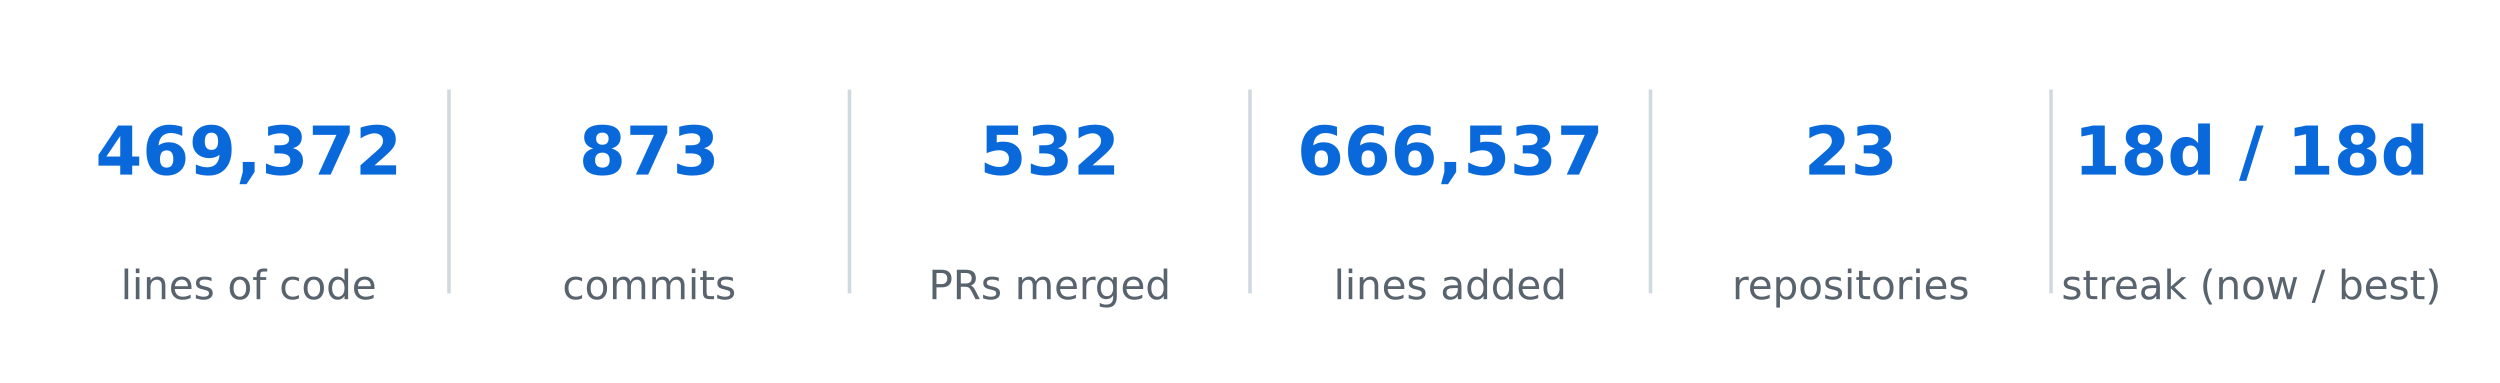
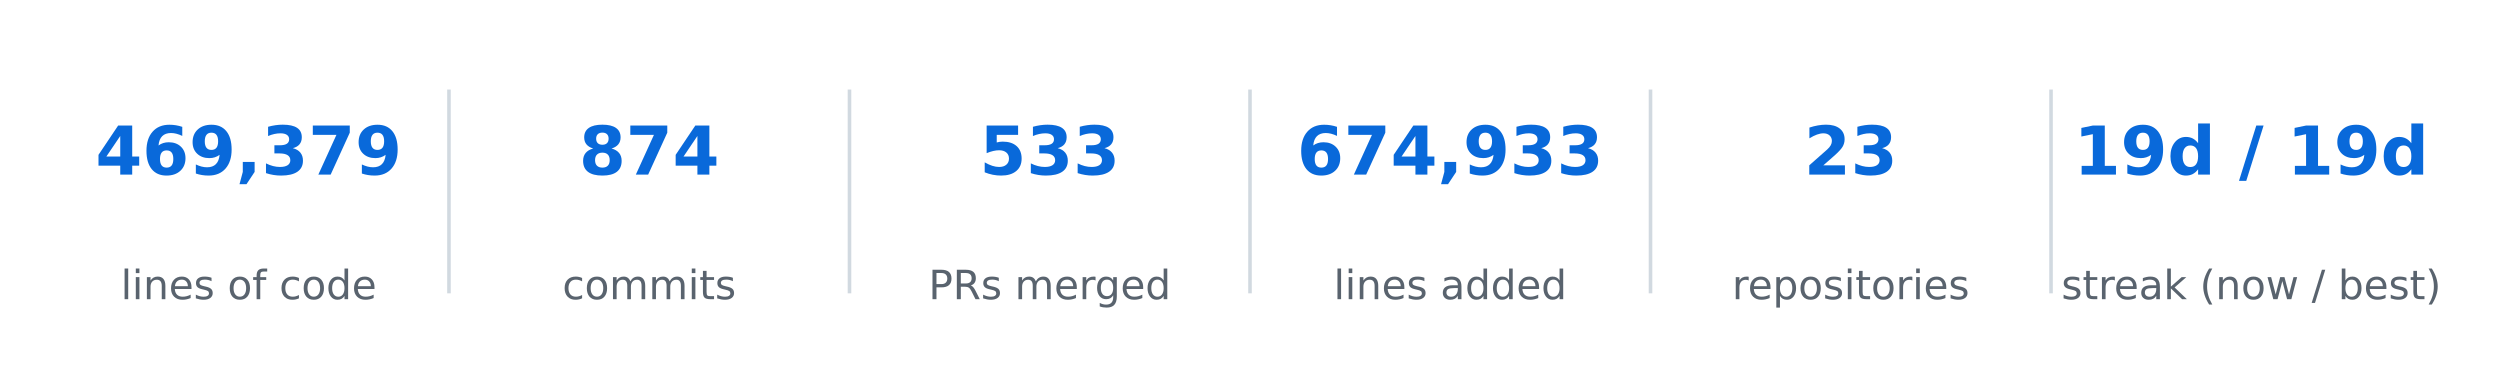
<svg xmlns="http://www.w3.org/2000/svg" xmlns:xlink="http://www.w3.org/1999/xlink" width="557.28pt" height="85.356pt" viewBox="0 0 557.28 85.356" version="1.1">
  <defs>
    <style type="text/css">*{stroke-linejoin: round; stroke-linecap: butt}</style>
  </defs>
  <g id="figure_1">
    <g id="patch_1">
      <path d="M 0 85.356  L 557.28 85.356  L 557.28 -0  L 0 -0  L 0 85.356  z " style="fill: none; opacity: 0" />
    </g>
    <g id="axes_1">
      <g id="line2d_1">
-         <path d="M 100.08 64.993  L 100.08 20.363  " clip-path="url(#pedc1c589e6)" style="fill: none; stroke: #d1d9e0; stroke-width: 0.8; stroke-linecap: square" />
+         <path d="M 100.08 64.993  L 100.08 20.363  " clip-path="url(#p8d020c6ebe)" style="fill: none; stroke: #d1d9e0; stroke-width: 0.8; stroke-linecap: square" />
      </g>
      <g id="line2d_2">
-         <path d="M 189.36 64.993  L 189.36 20.363  " clip-path="url(#pedc1c589e6)" style="fill: none; stroke: #d1d9e0; stroke-width: 0.8; stroke-linecap: square" />
+         <path d="M 189.36 64.993  L 189.36 20.363  " clip-path="url(#p8d020c6ebe)" style="fill: none; stroke: #d1d9e0; stroke-width: 0.8; stroke-linecap: square" />
      </g>
      <g id="line2d_3">
-         <path d="M 278.64 64.993  L 278.64 20.363  " clip-path="url(#pedc1c589e6)" style="fill: none; stroke: #d1d9e0; stroke-width: 0.8; stroke-linecap: square" />
+         <path d="M 278.64 64.993  L 278.64 20.363  " clip-path="url(#p8d020c6ebe)" style="fill: none; stroke: #d1d9e0; stroke-width: 0.8; stroke-linecap: square" />
      </g>
      <g id="line2d_4">
-         <path d="M 367.92 64.993  L 367.92 20.363  " clip-path="url(#pedc1c589e6)" style="fill: none; stroke: #d1d9e0; stroke-width: 0.8; stroke-linecap: square" />
+         <path d="M 367.92 64.993  L 367.92 20.363  " clip-path="url(#p8d020c6ebe)" style="fill: none; stroke: #d1d9e0; stroke-width: 0.8; stroke-linecap: square" />
      </g>
      <g id="line2d_5">
-         <path d="M 457.2 64.993  L 457.2 20.363  " clip-path="url(#pedc1c589e6)" style="fill: none; stroke: #d1d9e0; stroke-width: 0.8; stroke-linecap: square" />
+         <path d="M 457.2 64.993  L 457.2 20.363  " clip-path="url(#p8d020c6ebe)" style="fill: none; stroke: #d1d9e0; stroke-width: 0.8; stroke-linecap: square" />
      </g>
      <g id="text_1">
        <g style="fill: #0969da" transform="translate(21.28102 38.92376) scale(0.15 -0.15)">
          <defs>
            <path id="DejaVuSans-Bold-17" d="M 2356 3675  L 1038 1722  L 2356 1722  L 2356 3675  z M 2156 4666  L 3494 4666  L 3494 1722  L 4159 1722  L 4159 850  L 3494 850  L 3494 0  L 2356 0  L 2356 850  L 288 850  L 288 1881  L 2156 4666  z " transform="scale(0.015625)" />
            <path id="DejaVuSans-Bold-19" d="M 2316 2303  Q 2000 2303 1842 2098  Q 1684 1894 1684 1484  Q 1684 1075 1842 870  Q 2000 666 2316 666  Q 2634 666 2792 870  Q 2950 1075 2950 1484  Q 2950 1894 2792 2098  Q 2634 2303 2316 2303  z M 3803 4544  L 3803 3681  Q 3506 3822 3243 3889  Q 2981 3956 2731 3956  Q 2194 3956 1894 3657  Q 1594 3359 1544 2772  Q 1750 2925 1990 3001  Q 2231 3078 2516 3078  Q 3231 3078 3670 2659  Q 4109 2241 4109 1563  Q 4109 813 3618 361  Q 3128 -91 2303 -91  Q 1394 -91 895 523  Q 397 1138 397 2266  Q 397 3422 980 4083  Q 1563 4744 2578 4744  Q 2900 4744 3203 4694  Q 3506 4644 3803 4544  z " transform="scale(0.015625)" />
            <path id="DejaVuSans-Bold-1c" d="M 641 103  L 641 966  Q 928 831 1190 764  Q 1453 697 1709 697  Q 2247 697 2547 995  Q 2847 1294 2900 1881  Q 2688 1725 2447 1647  Q 2206 1569 1925 1569  Q 1209 1569 770 1986  Q 331 2403 331 3084  Q 331 3838 820 4291  Q 1309 4744 2131 4744  Q 3044 4744 3544 4128  Q 4044 3513 4044 2388  Q 4044 1231 3459 570  Q 2875 -91 1856 -91  Q 1528 -91 1228 -42  Q 928 6 641 103  z M 2125 2350  Q 2441 2350 2600 2554  Q 2759 2759 2759 3169  Q 2759 3575 2600 3781  Q 2441 3988 2125 3988  Q 1809 3988 1650 3781  Q 1491 3575 1491 3169  Q 1491 2759 1650 2554  Q 1809 2350 2125 2350  z " transform="scale(0.015625)" />
            <path id="DejaVuSans-Bold-f" d="M 653 1209  L 1778 1209  L 1778 256  L 1006 -909  L 341 -909  L 653 256  L 653 1209  z " transform="scale(0.015625)" />
            <path id="DejaVuSans-Bold-16" d="M 2981 2516  Q 3453 2394 3698 2092  Q 3944 1791 3944 1325  Q 3944 631 3412 270  Q 2881 -91 1863 -91  Q 1503 -91 1142 -33  Q 781 25 428 141  L 428 1069  Q 766 900 1098 814  Q 1431 728 1753 728  Q 2231 728 2486 893  Q 2741 1059 2741 1369  Q 2741 1688 2480 1852  Q 2219 2016 1709 2016  L 1228 2016  L 1228 2791  L 1734 2791  Q 2188 2791 2409 2933  Q 2631 3075 2631 3366  Q 2631 3634 2415 3781  Q 2200 3928 1806 3928  Q 1516 3928 1219 3862  Q 922 3797 628 3669  L 628 4550  Q 984 4650 1334 4700  Q 1684 4750 2022 4750  Q 2931 4750 3382 4451  Q 3834 4153 3834 3553  Q 3834 3144 3618 2883  Q 3403 2622 2981 2516  z " transform="scale(0.015625)" />
            <path id="DejaVuSans-Bold-1a" d="M 428 4666  L 3944 4666  L 3944 3988  L 2125 0  L 953 0  L 2675 3781  L 428 3781  L 428 4666  z " transform="scale(0.015625)" />
-             <path id="DejaVuSans-Bold-15" d="M 1844 884  L 3897 884  L 3897 0  L 506 0  L 506 884  L 2209 2388  Q 2438 2594 2547 2791  Q 2656 2988 2656 3200  Q 2656 3528 2436 3728  Q 2216 3928 1850 3928  Q 1569 3928 1234 3808  Q 900 3688 519 3450  L 519 4475  Q 925 4609 1322 4679  Q 1719 4750 2100 4750  Q 2938 4750 3402 4381  Q 3866 4013 3866 3353  Q 3866 2972 3669 2642  Q 3472 2313 2841 1759  L 1844 884  z " transform="scale(0.015625)" />
          </defs>
          <use xlink:href="#DejaVuSans-Bold-17" />
          <use xlink:href="#DejaVuSans-Bold-19" transform="translate(69.57812 0)" />
          <use xlink:href="#DejaVuSans-Bold-1c" transform="translate(139.1562 0)" />
          <use xlink:href="#DejaVuSans-Bold-f" transform="translate(208.7344 0)" />
          <use xlink:href="#DejaVuSans-Bold-16" transform="translate(246.7188 0)" />
          <use xlink:href="#DejaVuSans-Bold-1a" transform="translate(316.2969 0)" />
-           <use xlink:href="#DejaVuSans-Bold-15" transform="translate(385.875 0)" />
+           <use xlink:href="#DejaVuSans-Bold-1c" transform="translate(385.875 0)" />
        </g>
      </g>
      <g id="text_2">
        <g style="fill: #59636e" transform="translate(26.92336 66.69328) scale(0.09 -0.09)">
          <defs>
            <path id="DejaVuSans-4f" d="M 603 4863  L 1178 4863  L 1178 0  L 603 0  L 603 4863  z " transform="scale(0.015625)" />
            <path id="DejaVuSans-4c" d="M 603 3500  L 1178 3500  L 1178 0  L 603 0  L 603 3500  z M 603 4863  L 1178 4863  L 1178 4134  L 603 4134  L 603 4863  z " transform="scale(0.015625)" />
            <path id="DejaVuSans-51" d="M 3513 2113  L 3513 0  L 2938 0  L 2938 2094  Q 2938 2591 2744 2837  Q 2550 3084 2163 3084  Q 1697 3084 1428 2787  Q 1159 2491 1159 1978  L 1159 0  L 581 0  L 581 3500  L 1159 3500  L 1159 2956  Q 1366 3272 1645 3428  Q 1925 3584 2291 3584  Q 2894 3584 3203 3211  Q 3513 2838 3513 2113  z " transform="scale(0.015625)" />
            <path id="DejaVuSans-48" d="M 3597 1894  L 3597 1613  L 953 1613  Q 991 1019 1311 708  Q 1631 397 2203 397  Q 2534 397 2845 478  Q 3156 559 3463 722  L 3463 178  Q 3153 47 2828 -22  Q 2503 -91 2169 -91  Q 1331 -91 842 396  Q 353 884 353 1716  Q 353 2575 817 3079  Q 1281 3584 2069 3584  Q 2775 3584 3186 3129  Q 3597 2675 3597 1894  z M 3022 2063  Q 3016 2534 2758 2815  Q 2500 3097 2075 3097  Q 1594 3097 1305 2825  Q 1016 2553 972 2059  L 3022 2063  z " transform="scale(0.015625)" />
            <path id="DejaVuSans-56" d="M 2834 3397  L 2834 2853  Q 2591 2978 2328 3040  Q 2066 3103 1784 3103  Q 1356 3103 1142 2972  Q 928 2841 928 2578  Q 928 2378 1081 2264  Q 1234 2150 1697 2047  L 1894 2003  Q 2506 1872 2764 1633  Q 3022 1394 3022 966  Q 3022 478 2636 193  Q 2250 -91 1575 -91  Q 1294 -91 989 -36  Q 684 19 347 128  L 347 722  Q 666 556 975 473  Q 1284 391 1588 391  Q 1994 391 2212 530  Q 2431 669 2431 922  Q 2431 1156 2273 1281  Q 2116 1406 1581 1522  L 1381 1569  Q 847 1681 609 1914  Q 372 2147 372 2553  Q 372 3047 722 3315  Q 1072 3584 1716 3584  Q 2034 3584 2315 3537  Q 2597 3491 2834 3397  z " transform="scale(0.015625)" />
            <path id="DejaVuSans-3" transform="scale(0.015625)" />
            <path id="DejaVuSans-52" d="M 1959 3097  Q 1497 3097 1228 2736  Q 959 2375 959 1747  Q 959 1119 1226 758  Q 1494 397 1959 397  Q 2419 397 2687 759  Q 2956 1122 2956 1747  Q 2956 2369 2687 2733  Q 2419 3097 1959 3097  z M 1959 3584  Q 2709 3584 3137 3096  Q 3566 2609 3566 1747  Q 3566 888 3137 398  Q 2709 -91 1959 -91  Q 1206 -91 779 398  Q 353 888 353 1747  Q 353 2609 779 3096  Q 1206 3584 1959 3584  z " transform="scale(0.015625)" />
            <path id="DejaVuSans-49" d="M 2375 4863  L 2375 4384  L 1825 4384  Q 1516 4384 1395 4259  Q 1275 4134 1275 3809  L 1275 3500  L 2222 3500  L 2222 3053  L 1275 3053  L 1275 0  L 697 0  L 697 3053  L 147 3053  L 147 3500  L 697 3500  L 697 3744  Q 697 4328 969 4595  Q 1241 4863 1831 4863  L 2375 4863  z " transform="scale(0.015625)" />
            <path id="DejaVuSans-46" d="M 3122 3366  L 3122 2828  Q 2878 2963 2633 3030  Q 2388 3097 2138 3097  Q 1578 3097 1268 2742  Q 959 2388 959 1747  Q 959 1106 1268 751  Q 1578 397 2138 397  Q 2388 397 2633 464  Q 2878 531 3122 666  L 3122 134  Q 2881 22 2623 -34  Q 2366 -91 2075 -91  Q 1284 -91 818 406  Q 353 903 353 1747  Q 353 2603 823 3093  Q 1294 3584 2113 3584  Q 2378 3584 2631 3529  Q 2884 3475 3122 3366  z " transform="scale(0.015625)" />
            <path id="DejaVuSans-47" d="M 2906 2969  L 2906 4863  L 3481 4863  L 3481 0  L 2906 0  L 2906 525  Q 2725 213 2448 61  Q 2172 -91 1784 -91  Q 1150 -91 751 415  Q 353 922 353 1747  Q 353 2572 751 3078  Q 1150 3584 1784 3584  Q 2172 3584 2448 3432  Q 2725 3281 2906 2969  z M 947 1747  Q 947 1113 1208 752  Q 1469 391 1925 391  Q 2381 391 2643 752  Q 2906 1113 2906 1747  Q 2906 2381 2643 2742  Q 2381 3103 1925 3103  Q 1469 3103 1208 2742  Q 947 2381 947 1747  z " transform="scale(0.015625)" />
          </defs>
          <use xlink:href="#DejaVuSans-4f" />
          <use xlink:href="#DejaVuSans-4c" transform="translate(27.78125 0)" />
          <use xlink:href="#DejaVuSans-51" transform="translate(55.5625 0)" />
          <use xlink:href="#DejaVuSans-48" transform="translate(118.9375 0)" />
          <use xlink:href="#DejaVuSans-56" transform="translate(180.4688 0)" />
          <use xlink:href="#DejaVuSans-3" transform="translate(232.5625 0)" />
          <use xlink:href="#DejaVuSans-52" transform="translate(264.3438 0)" />
          <use xlink:href="#DejaVuSans-49" transform="translate(325.5312 0)" />
          <use xlink:href="#DejaVuSans-3" transform="translate(360.7344 0)" />
          <use xlink:href="#DejaVuSans-46" transform="translate(392.5156 0)" />
          <use xlink:href="#DejaVuSans-52" transform="translate(447.5 0)" />
          <use xlink:href="#DejaVuSans-47" transform="translate(508.6875 0)" />
          <use xlink:href="#DejaVuSans-48" transform="translate(572.1719 0)" />
        </g>
      </g>
      <g id="text_3">
        <g style="fill: #0969da" transform="translate(129.0649 38.92376) scale(0.15 -0.15)">
          <defs>
            <path id="DejaVuSans-Bold-1b" d="M 2228 2088  Q 1891 2088 1709 1903  Q 1528 1719 1528 1375  Q 1528 1031 1709 848  Q 1891 666 2228 666  Q 2563 666 2741 848  Q 2919 1031 2919 1375  Q 2919 1722 2741 1905  Q 2563 2088 2228 2088  z M 1350 2484  Q 925 2613 709 2878  Q 494 3144 494 3541  Q 494 4131 934 4440  Q 1375 4750 2228 4750  Q 3075 4750 3515 4442  Q 3956 4134 3956 3541  Q 3956 3144 3739 2878  Q 3522 2613 3097 2484  Q 3572 2353 3814 2058  Q 4056 1763 4056 1313  Q 4056 619 3595 264  Q 3134 -91 2228 -91  Q 1319 -91 855 264  Q 391 619 391 1313  Q 391 1763 633 2058  Q 875 2353 1350 2484  z M 1631 3419  Q 1631 3141 1786 2991  Q 1941 2841 2228 2841  Q 2509 2841 2662 2991  Q 2816 3141 2816 3419  Q 2816 3697 2662 3845  Q 2509 3994 2228 3994  Q 1941 3994 1786 3844  Q 1631 3694 1631 3419  z " transform="scale(0.015625)" />
          </defs>
          <use xlink:href="#DejaVuSans-Bold-1b" />
          <use xlink:href="#DejaVuSans-Bold-1a" transform="translate(69.57812 0)" />
-           <use xlink:href="#DejaVuSans-Bold-16" transform="translate(139.1562 0)" />
+           <use xlink:href="#DejaVuSans-Bold-17" transform="translate(139.1562 0)" />
        </g>
      </g>
      <g id="text_4">
        <g style="fill: #59636e" transform="translate(125.3672 66.69328) scale(0.09 -0.09)">
          <defs>
            <path id="DejaVuSans-50" d="M 3328 2828  Q 3544 3216 3844 3400  Q 4144 3584 4550 3584  Q 5097 3584 5394 3201  Q 5691 2819 5691 2113  L 5691 0  L 5113 0  L 5113 2094  Q 5113 2597 4934 2840  Q 4756 3084 4391 3084  Q 3944 3084 3684 2787  Q 3425 2491 3425 1978  L 3425 0  L 2847 0  L 2847 2094  Q 2847 2600 2669 2842  Q 2491 3084 2119 3084  Q 1678 3084 1418 2786  Q 1159 2488 1159 1978  L 1159 0  L 581 0  L 581 3500  L 1159 3500  L 1159 2956  Q 1356 3278 1631 3431  Q 1906 3584 2284 3584  Q 2666 3584 2933 3390  Q 3200 3197 3328 2828  z " transform="scale(0.015625)" />
            <path id="DejaVuSans-57" d="M 1172 4494  L 1172 3500  L 2356 3500  L 2356 3053  L 1172 3053  L 1172 1153  Q 1172 725 1289 603  Q 1406 481 1766 481  L 2356 481  L 2356 0  L 1766 0  Q 1100 0 847 248  Q 594 497 594 1153  L 594 3053  L 172 3053  L 172 3500  L 594 3500  L 594 4494  L 1172 4494  z " transform="scale(0.015625)" />
          </defs>
          <use xlink:href="#DejaVuSans-46" />
          <use xlink:href="#DejaVuSans-52" transform="translate(54.98438 0)" />
          <use xlink:href="#DejaVuSans-50" transform="translate(116.1719 0)" />
          <use xlink:href="#DejaVuSans-50" transform="translate(213.5781 0)" />
          <use xlink:href="#DejaVuSans-4c" transform="translate(310.9844 0)" />
          <use xlink:href="#DejaVuSans-57" transform="translate(338.7656 0)" />
          <use xlink:href="#DejaVuSans-56" transform="translate(377.9688 0)" />
        </g>
      </g>
      <g id="text_5">
        <g style="fill: #0969da" transform="translate(218.3449 38.92376) scale(0.15 -0.15)">
          <defs>
            <path id="DejaVuSans-Bold-18" d="M 678 4666  L 3669 4666  L 3669 3781  L 1638 3781  L 1638 3059  Q 1775 3097 1914 3117  Q 2053 3138 2203 3138  Q 3056 3138 3531 2711  Q 4006 2284 4006 1522  Q 4006 766 3489 337  Q 2972 -91 2053 -91  Q 1656 -91 1267 -14  Q 878 63 494 219  L 494 1166  Q 875 947 1217 837  Q 1559 728 1863 728  Q 2300 728 2551 942  Q 2803 1156 2803 1522  Q 2803 1891 2551 2103  Q 2300 2316 1863 2316  Q 1603 2316 1309 2248  Q 1016 2181 678 2041  L 678 4666  z " transform="scale(0.015625)" />
          </defs>
          <use xlink:href="#DejaVuSans-Bold-18" />
          <use xlink:href="#DejaVuSans-Bold-16" transform="translate(69.57812 0)" />
-           <use xlink:href="#DejaVuSans-Bold-15" transform="translate(139.1562 0)" />
+           <use xlink:href="#DejaVuSans-Bold-16" transform="translate(139.1562 0)" />
        </g>
      </g>
      <g id="text_6">
        <g style="fill: #59636e" transform="translate(206.9796 66.69328) scale(0.09 -0.09)">
          <defs>
            <path id="DejaVuSans-33" d="M 1259 4147  L 1259 2394  L 2053 2394  Q 2494 2394 2734 2622  Q 2975 2850 2975 3272  Q 2975 3691 2734 3919  Q 2494 4147 2053 4147  L 1259 4147  z M 628 4666  L 2053 4666  Q 2838 4666 3239 4311  Q 3641 3956 3641 3272  Q 3641 2581 3239 2228  Q 2838 1875 2053 1875  L 1259 1875  L 1259 0  L 628 0  L 628 4666  z " transform="scale(0.015625)" />
            <path id="DejaVuSans-35" d="M 2841 2188  Q 3044 2119 3236 1894  Q 3428 1669 3622 1275  L 4263 0  L 3584 0  L 2988 1197  Q 2756 1666 2539 1819  Q 2322 1972 1947 1972  L 1259 1972  L 1259 0  L 628 0  L 628 4666  L 2053 4666  Q 2853 4666 3247 4331  Q 3641 3997 3641 3322  Q 3641 2881 3436 2590  Q 3231 2300 2841 2188  z M 1259 4147  L 1259 2491  L 2053 2491  Q 2509 2491 2742 2702  Q 2975 2913 2975 3322  Q 2975 3731 2742 3939  Q 2509 4147 2053 4147  L 1259 4147  z " transform="scale(0.015625)" />
            <path id="DejaVuSans-55" d="M 2631 2963  Q 2534 3019 2420 3045  Q 2306 3072 2169 3072  Q 1681 3072 1420 2755  Q 1159 2438 1159 1844  L 1159 0  L 581 0  L 581 3500  L 1159 3500  L 1159 2956  Q 1341 3275 1631 3429  Q 1922 3584 2338 3584  Q 2397 3584 2469 3576  Q 2541 3569 2628 3553  L 2631 2963  z " transform="scale(0.015625)" />
            <path id="DejaVuSans-4a" d="M 2906 1791  Q 2906 2416 2648 2759  Q 2391 3103 1925 3103  Q 1463 3103 1205 2759  Q 947 2416 947 1791  Q 947 1169 1205 825  Q 1463 481 1925 481  Q 2391 481 2648 825  Q 2906 1169 2906 1791  z M 3481 434  Q 3481 -459 3084 -895  Q 2688 -1331 1869 -1331  Q 1566 -1331 1297 -1286  Q 1028 -1241 775 -1147  L 775 -588  Q 1028 -725 1275 -790  Q 1522 -856 1778 -856  Q 2344 -856 2625 -561  Q 2906 -266 2906 331  L 2906 616  Q 2728 306 2450 153  Q 2172 0 1784 0  Q 1141 0 747 490  Q 353 981 353 1791  Q 353 2603 747 3093  Q 1141 3584 1784 3584  Q 2172 3584 2450 3431  Q 2728 3278 2906 2969  L 2906 3500  L 3481 3500  L 3481 434  z " transform="scale(0.015625)" />
          </defs>
          <use xlink:href="#DejaVuSans-33" />
          <use xlink:href="#DejaVuSans-35" transform="translate(60.29688 0)" />
          <use xlink:href="#DejaVuSans-56" transform="translate(129.7812 0)" />
          <use xlink:href="#DejaVuSans-3" transform="translate(181.875 0)" />
          <use xlink:href="#DejaVuSans-50" transform="translate(213.6562 0)" />
          <use xlink:href="#DejaVuSans-48" transform="translate(311.0625 0)" />
          <use xlink:href="#DejaVuSans-55" transform="translate(372.5938 0)" />
          <use xlink:href="#DejaVuSans-4a" transform="translate(411.9531 0)" />
          <use xlink:href="#DejaVuSans-48" transform="translate(475.4375 0)" />
          <use xlink:href="#DejaVuSans-47" transform="translate(536.9688 0)" />
        </g>
      </g>
      <g id="text_7">
        <g style="fill: #0969da" transform="translate(289.121 38.92376) scale(0.15 -0.15)">
          <use xlink:href="#DejaVuSans-Bold-19" />
-           <use xlink:href="#DejaVuSans-Bold-19" transform="translate(69.57812 0)" />
-           <use xlink:href="#DejaVuSans-Bold-19" transform="translate(139.1562 0)" />
+           <use xlink:href="#DejaVuSans-Bold-1a" transform="translate(69.57812 0)" />
+           <use xlink:href="#DejaVuSans-Bold-17" transform="translate(139.1562 0)" />
          <use xlink:href="#DejaVuSans-Bold-f" transform="translate(208.7344 0)" />
-           <use xlink:href="#DejaVuSans-Bold-18" transform="translate(246.7188 0)" />
+           <use xlink:href="#DejaVuSans-Bold-1c" transform="translate(246.7188 0)" />
          <use xlink:href="#DejaVuSans-Bold-16" transform="translate(316.2969 0)" />
-           <use xlink:href="#DejaVuSans-Bold-1a" transform="translate(385.875 0)" />
+           <use xlink:href="#DejaVuSans-Bold-16" transform="translate(385.875 0)" />
        </g>
      </g>
      <g id="text_8">
        <g style="fill: #59636e" transform="translate(297.2876 66.69328) scale(0.09 -0.09)">
          <defs>
            <path id="DejaVuSans-44" d="M 2194 1759  Q 1497 1759 1228 1600  Q 959 1441 959 1056  Q 959 750 1161 570  Q 1363 391 1709 391  Q 2188 391 2477 730  Q 2766 1069 2766 1631  L 2766 1759  L 2194 1759  z M 3341 1997  L 3341 0  L 2766 0  L 2766 531  Q 2569 213 2275 61  Q 1981 -91 1556 -91  Q 1019 -91 701 211  Q 384 513 384 1019  Q 384 1609 779 1909  Q 1175 2209 1959 2209  L 2766 2209  L 2766 2266  Q 2766 2663 2505 2880  Q 2244 3097 1772 3097  Q 1472 3097 1187 3025  Q 903 2953 641 2809  L 641 3341  Q 956 3463 1253 3523  Q 1550 3584 1831 3584  Q 2591 3584 2966 3190  Q 3341 2797 3341 1997  z " transform="scale(0.015625)" />
          </defs>
          <use xlink:href="#DejaVuSans-4f" />
          <use xlink:href="#DejaVuSans-4c" transform="translate(27.78125 0)" />
          <use xlink:href="#DejaVuSans-51" transform="translate(55.5625 0)" />
          <use xlink:href="#DejaVuSans-48" transform="translate(118.9375 0)" />
          <use xlink:href="#DejaVuSans-56" transform="translate(180.4688 0)" />
          <use xlink:href="#DejaVuSans-3" transform="translate(232.5625 0)" />
          <use xlink:href="#DejaVuSans-44" transform="translate(264.3438 0)" />
          <use xlink:href="#DejaVuSans-47" transform="translate(325.625 0)" />
          <use xlink:href="#DejaVuSans-47" transform="translate(389.1094 0)" />
          <use xlink:href="#DejaVuSans-48" transform="translate(452.5938 0)" />
          <use xlink:href="#DejaVuSans-47" transform="translate(514.125 0)" />
        </g>
      </g>
      <g id="text_9">
        <g style="fill: #0969da" transform="translate(402.1233 38.92376) scale(0.15 -0.15)">
+           <defs>
+             <path id="DejaVuSans-Bold-15" d="M 1844 884  L 3897 884  L 3897 0  L 506 0  L 506 884  L 2209 2388  Q 2438 2594 2547 2791  Q 2656 2988 2656 3200  Q 2656 3528 2436 3728  Q 2216 3928 1850 3928  Q 1569 3928 1234 3808  Q 900 3688 519 3450  L 519 4475  Q 925 4609 1322 4679  Q 1719 4750 2100 4750  Q 2938 4750 3402 4381  Q 3866 4013 3866 3353  Q 3866 2972 3669 2642  Q 3472 2313 2841 1759  L 1844 884  z " transform="scale(0.015625)" />
+           </defs>
          <use xlink:href="#DejaVuSans-Bold-15" />
          <use xlink:href="#DejaVuSans-Bold-16" transform="translate(69.57812 0)" />
        </g>
      </g>
      <g id="text_10">
        <g style="fill: #59636e" transform="translate(386.1049 66.69328) scale(0.09 -0.09)">
          <defs>
            <path id="DejaVuSans-53" d="M 1159 525  L 1159 -1331  L 581 -1331  L 581 3500  L 1159 3500  L 1159 2969  Q 1341 3281 1617 3432  Q 1894 3584 2278 3584  Q 2916 3584 3314 3078  Q 3713 2572 3713 1747  Q 3713 922 3314 415  Q 2916 -91 2278 -91  Q 1894 -91 1617 61  Q 1341 213 1159 525  z M 3116 1747  Q 3116 2381 2855 2742  Q 2594 3103 2138 3103  Q 1681 3103 1420 2742  Q 1159 2381 1159 1747  Q 1159 1113 1420 752  Q 1681 391 2138 391  Q 2594 391 2855 752  Q 3116 1113 3116 1747  z " transform="scale(0.015625)" />
          </defs>
          <use xlink:href="#DejaVuSans-55" />
          <use xlink:href="#DejaVuSans-48" transform="translate(38.90625 0)" />
          <use xlink:href="#DejaVuSans-53" transform="translate(100.4375 0)" />
          <use xlink:href="#DejaVuSans-52" transform="translate(163.9219 0)" />
          <use xlink:href="#DejaVuSans-56" transform="translate(225.1094 0)" />
          <use xlink:href="#DejaVuSans-4c" transform="translate(277.2031 0)" />
          <use xlink:href="#DejaVuSans-57" transform="translate(304.9844 0)" />
          <use xlink:href="#DejaVuSans-52" transform="translate(344.1875 0)" />
          <use xlink:href="#DejaVuSans-55" transform="translate(405.375 0)" />
          <use xlink:href="#DejaVuSans-4c" transform="translate(446.4844 0)" />
          <use xlink:href="#DejaVuSans-48" transform="translate(474.2656 0)" />
          <use xlink:href="#DejaVuSans-56" transform="translate(535.7969 0)" />
        </g>
      </g>
      <g id="text_11">
        <g style="fill: #0969da" transform="translate(462.2681 38.92435) scale(0.15 -0.15)">
          <defs>
            <path id="DejaVuSans-Bold-14" d="M 750 831  L 1813 831  L 1813 3847  L 722 3622  L 722 4441  L 1806 4666  L 2950 4666  L 2950 831  L 4013 831  L 4013 0  L 750 0  L 750 831  z " transform="scale(0.015625)" />
            <path id="DejaVuSans-Bold-47" d="M 2919 2988  L 2919 4863  L 4044 4863  L 4044 0  L 2919 0  L 2919 506  Q 2688 197 2409 53  Q 2131 -91 1766 -91  Q 1119 -91 703 423  Q 288 938 288 1747  Q 288 2556 703 3070  Q 1119 3584 1766 3584  Q 2128 3584 2408 3439  Q 2688 3294 2919 2988  z M 2181 722  Q 2541 722 2730 984  Q 2919 1247 2919 1747  Q 2919 2247 2730 2509  Q 2541 2772 2181 2772  Q 1825 2772 1636 2509  Q 1447 2247 1447 1747  Q 1447 1247 1636 984  Q 1825 722 2181 722  z " transform="scale(0.015625)" />
            <path id="DejaVuSans-Bold-3" transform="scale(0.015625)" />
            <path id="DejaVuSans-Bold-12" d="M 1644 4666  L 2338 4666  L 691 -594  L 0 -594  L 1644 4666  z " transform="scale(0.015625)" />
          </defs>
          <use xlink:href="#DejaVuSans-Bold-14" />
-           <use xlink:href="#DejaVuSans-Bold-1b" transform="translate(69.57812 0)" />
+           <use xlink:href="#DejaVuSans-Bold-1c" transform="translate(69.57812 0)" />
          <use xlink:href="#DejaVuSans-Bold-47" transform="translate(139.1562 0)" />
          <use xlink:href="#DejaVuSans-Bold-3" transform="translate(210.7344 0)" />
          <use xlink:href="#DejaVuSans-Bold-12" transform="translate(245.5469 0)" />
          <use xlink:href="#DejaVuSans-Bold-3" transform="translate(282.0781 0)" />
          <use xlink:href="#DejaVuSans-Bold-14" transform="translate(316.8906 0)" />
-           <use xlink:href="#DejaVuSans-Bold-1b" transform="translate(386.4688 0)" />
+           <use xlink:href="#DejaVuSans-Bold-1c" transform="translate(386.4688 0)" />
          <use xlink:href="#DejaVuSans-Bold-47" transform="translate(456.0469 0)" />
        </g>
      </g>
      <g id="text_12">
        <g style="fill: #59636e" transform="translate(459.5112 66.69328) scale(0.09 -0.09)">
          <defs>
            <path id="DejaVuSans-4e" d="M 581 4863  L 1159 4863  L 1159 1991  L 2875 3500  L 3609 3500  L 1753 1863  L 3688 0  L 2938 0  L 1159 1709  L 1159 0  L 581 0  L 581 4863  z " transform="scale(0.015625)" />
            <path id="DejaVuSans-b" d="M 1984 4856  Q 1566 4138 1362 3434  Q 1159 2731 1159 2009  Q 1159 1288 1364 580  Q 1569 -128 1984 -844  L 1484 -844  Q 1016 -109 783 600  Q 550 1309 550 2009  Q 550 2706 781 3412  Q 1013 4119 1484 4856  L 1984 4856  z " transform="scale(0.015625)" />
            <path id="DejaVuSans-5a" d="M 269 3500  L 844 3500  L 1563 769  L 2278 3500  L 2956 3500  L 3675 769  L 4391 3500  L 4966 3500  L 4050 0  L 3372 0  L 2619 2869  L 1863 0  L 1184 0  L 269 3500  z " transform="scale(0.015625)" />
            <path id="DejaVuSans-12" d="M 1625 4666  L 2156 4666  L 531 -594  L 0 -594  L 1625 4666  z " transform="scale(0.015625)" />
            <path id="DejaVuSans-45" d="M 3116 1747  Q 3116 2381 2855 2742  Q 2594 3103 2138 3103  Q 1681 3103 1420 2742  Q 1159 2381 1159 1747  Q 1159 1113 1420 752  Q 1681 391 2138 391  Q 2594 391 2855 752  Q 3116 1113 3116 1747  z M 1159 2969  Q 1341 3281 1617 3432  Q 1894 3584 2278 3584  Q 2916 3584 3314 3078  Q 3713 2572 3713 1747  Q 3713 922 3314 415  Q 2916 -91 2278 -91  Q 1894 -91 1617 61  Q 1341 213 1159 525  L 1159 0  L 581 0  L 581 4863  L 1159 4863  L 1159 2969  z " transform="scale(0.015625)" />
            <path id="DejaVuSans-c" d="M 513 4856  L 1013 4856  Q 1481 4119 1714 3412  Q 1947 2706 1947 2009  Q 1947 1309 1714 600  Q 1481 -109 1013 -844  L 513 -844  Q 928 -128 1133 580  Q 1338 1288 1338 2009  Q 1338 2731 1133 3434  Q 928 4138 513 4856  z " transform="scale(0.015625)" />
          </defs>
          <use xlink:href="#DejaVuSans-56" />
          <use xlink:href="#DejaVuSans-57" transform="translate(52.09375 0)" />
          <use xlink:href="#DejaVuSans-55" transform="translate(91.29688 0)" />
          <use xlink:href="#DejaVuSans-48" transform="translate(130.2031 0)" />
          <use xlink:href="#DejaVuSans-44" transform="translate(191.7344 0)" />
          <use xlink:href="#DejaVuSans-4e" transform="translate(253.0156 0)" />
          <use xlink:href="#DejaVuSans-3" transform="translate(310.9219 0)" />
          <use xlink:href="#DejaVuSans-b" transform="translate(342.7031 0)" />
          <use xlink:href="#DejaVuSans-51" transform="translate(381.7188 0)" />
          <use xlink:href="#DejaVuSans-52" transform="translate(445.0938 0)" />
          <use xlink:href="#DejaVuSans-5a" transform="translate(506.2812 0)" />
          <use xlink:href="#DejaVuSans-3" transform="translate(588.0625 0)" />
          <use xlink:href="#DejaVuSans-12" transform="translate(619.8438 0)" />
          <use xlink:href="#DejaVuSans-3" transform="translate(653.5312 0)" />
          <use xlink:href="#DejaVuSans-45" transform="translate(685.3125 0)" />
          <use xlink:href="#DejaVuSans-48" transform="translate(748.7969 0)" />
          <use xlink:href="#DejaVuSans-56" transform="translate(810.3281 0)" />
          <use xlink:href="#DejaVuSans-57" transform="translate(862.4219 0)" />
          <use xlink:href="#DejaVuSans-c" transform="translate(901.625 0)" />
        </g>
      </g>
    </g>
  </g>
  <defs>
-     <clipPath id="pedc1c589e6">
+     <clipPath id="p8d020c6ebe">
      <rect x="10.8" y="10.8" width="535.68" height="63.756" />
    </clipPath>
  </defs>
</svg>
